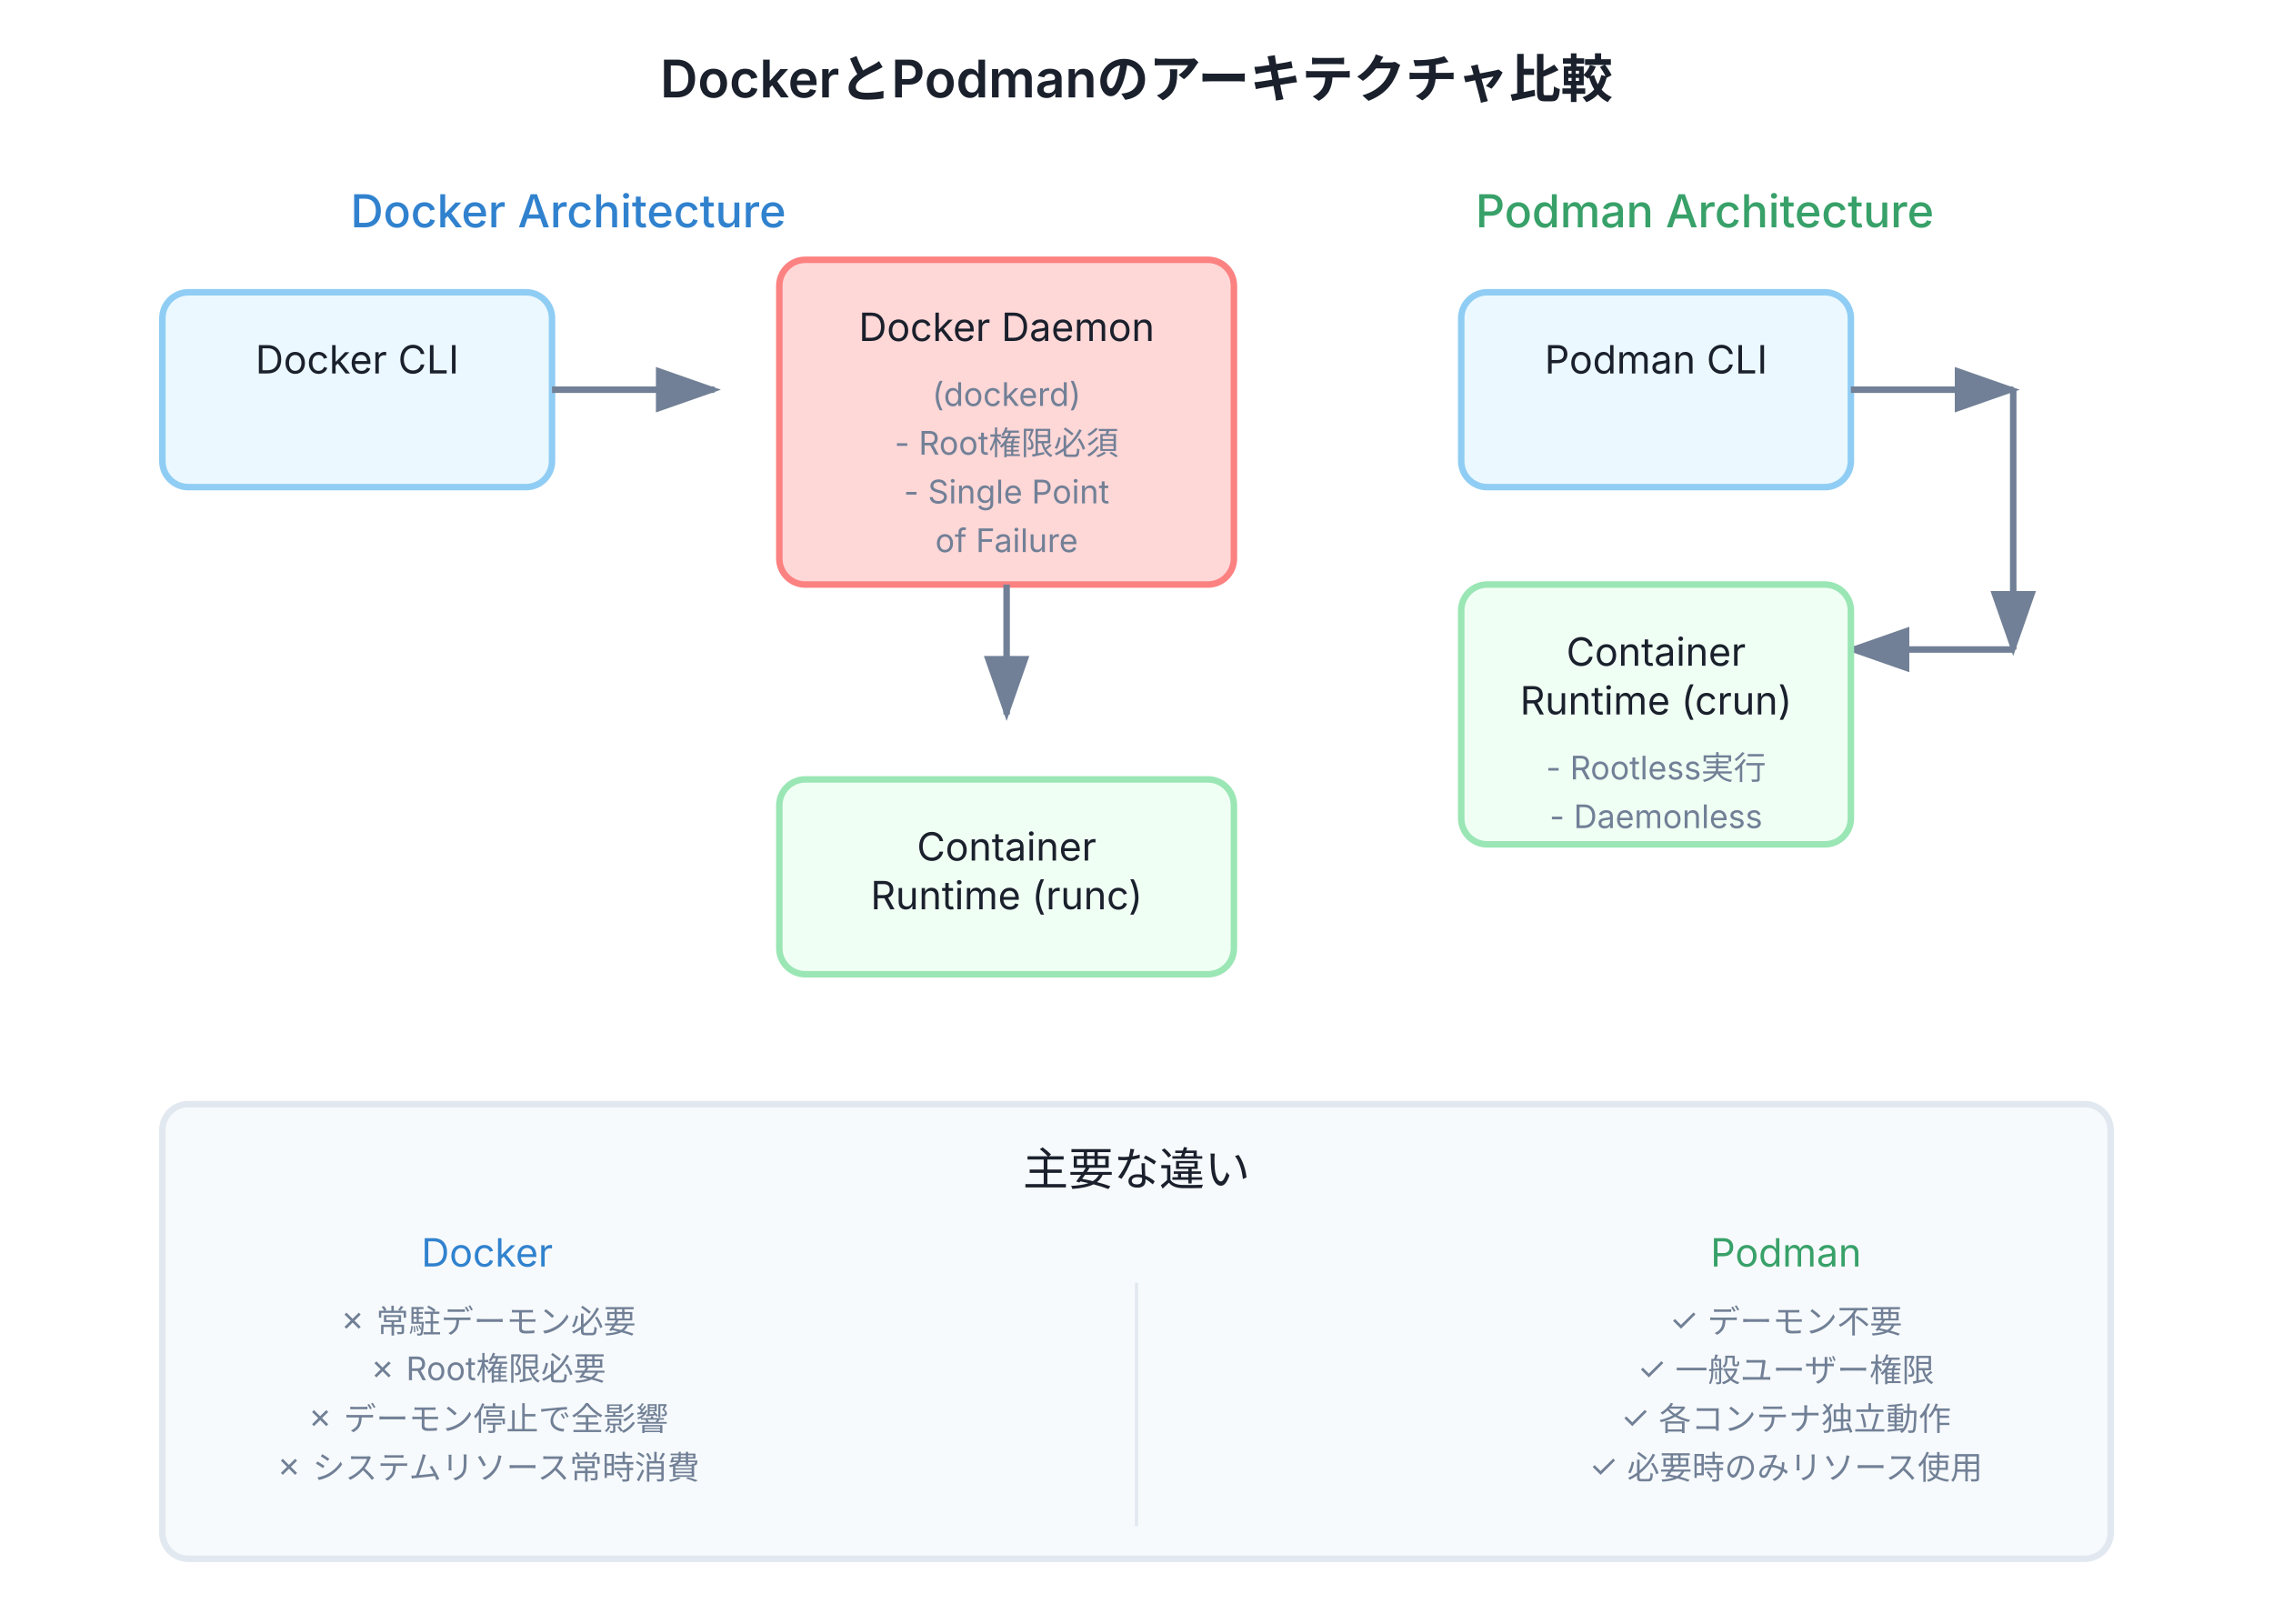
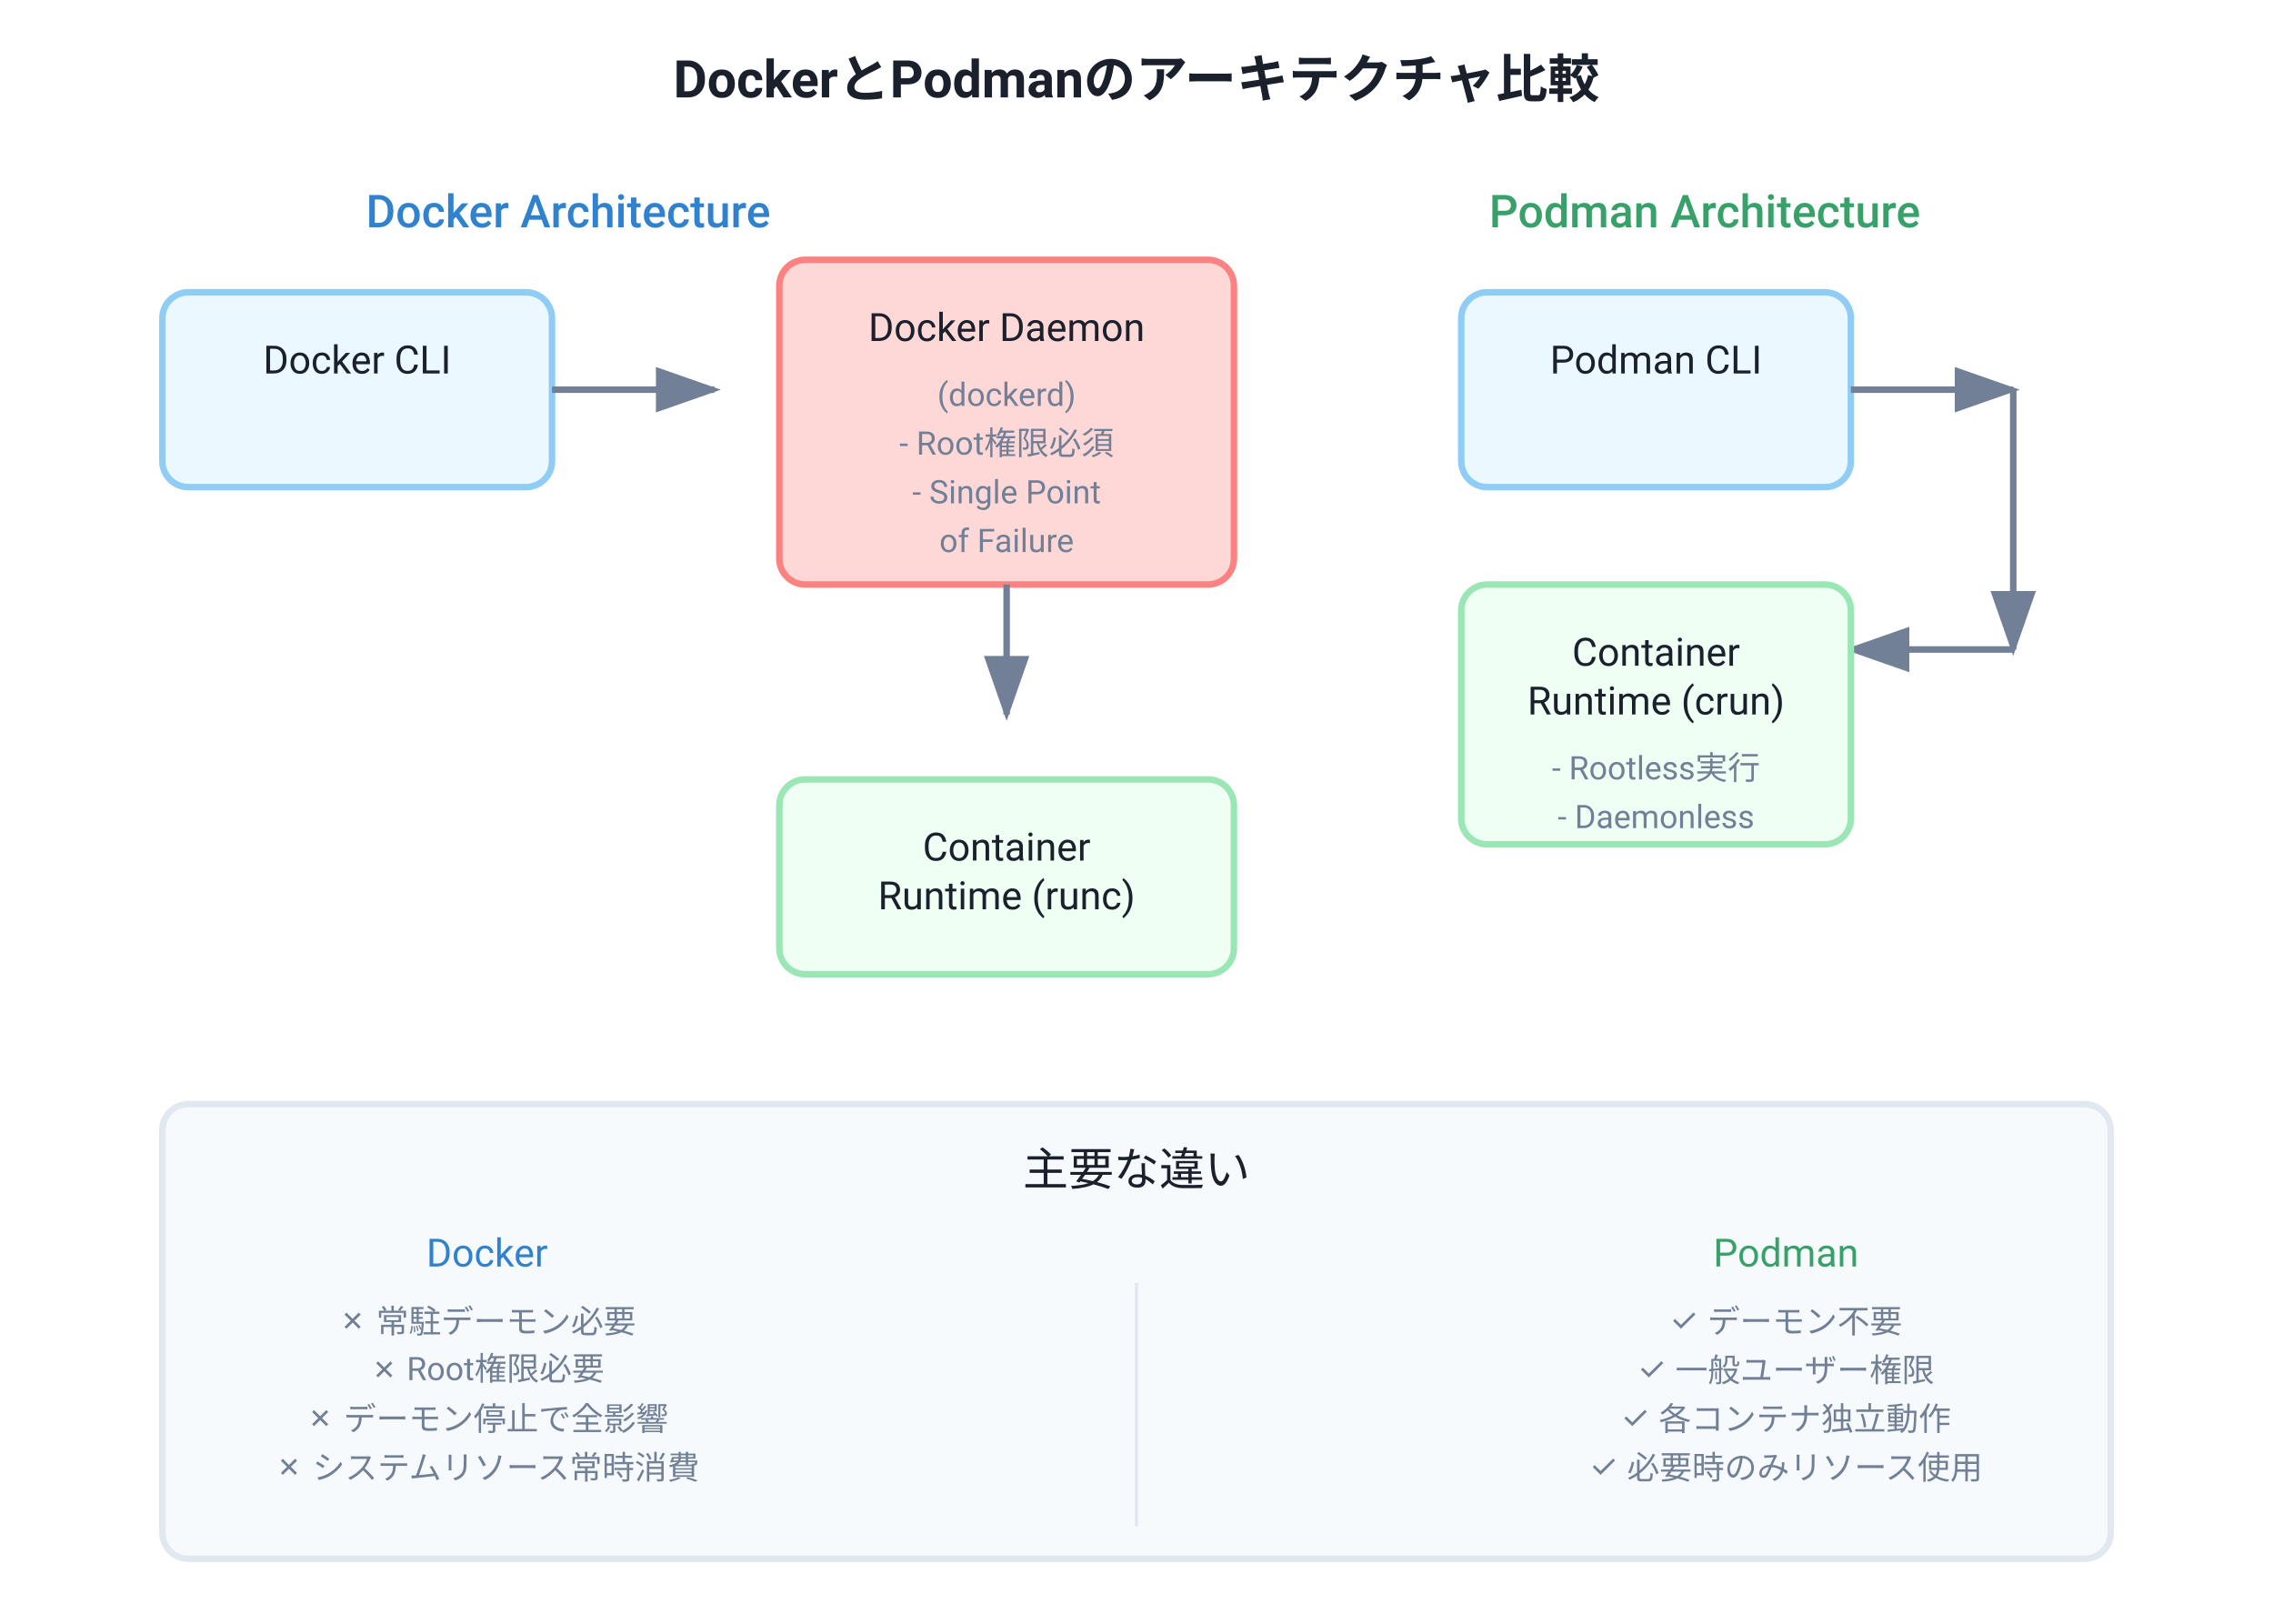
<svg xmlns="http://www.w3.org/2000/svg" width="700" height="500" viewBox="0 0 700 500">
  <defs>
    <style>
-       .title { font: 600 16px Inter, sans-serif; fill: var(--color-text-primary, #1a202c); text-anchor: middle; }
-       .subtitle { font: 500 14px Inter, sans-serif; fill: var(--color-text-primary, #1a202c); text-anchor: middle; }
-       .label { font: 400 12px Inter, sans-serif; fill: var(--color-text-primary, #1a202c); text-anchor: middle; }
-       .note { font: 400 10px Inter, sans-serif; fill: var(--color-text-secondary, #718096); text-anchor: middle; }
+       .title { font: 600 16px -apple-system, BlinkMacSystemFont, 'Segoe UI', Roboto, 'Helvetica Neue', Arial, 'Noto Sans', sans-serif, 'Apple Color Emoji', 'Segoe UI Emoji', 'Segoe UI Symbol', 'Noto Color Emoji'; fill: var(--color-text-primary, #1a202c); text-anchor: middle; }
+       .subtitle { font: 500 14px -apple-system, BlinkMacSystemFont, 'Segoe UI', Roboto, 'Helvetica Neue', Arial, 'Noto Sans', sans-serif, 'Apple Color Emoji', 'Segoe UI Emoji', 'Segoe UI Symbol', 'Noto Color Emoji'; fill: var(--color-text-primary, #1a202c); text-anchor: middle; }
+       .label { font: 400 12px -apple-system, BlinkMacSystemFont, 'Segoe UI', Roboto, 'Helvetica Neue', Arial, 'Noto Sans', sans-serif, 'Apple Color Emoji', 'Segoe UI Emoji', 'Segoe UI Symbol', 'Noto Color Emoji'; fill: var(--color-text-primary, #1a202c); text-anchor: middle; }
+       .note { font: 400 10px -apple-system, BlinkMacSystemFont, 'Segoe UI', Roboto, 'Helvetica Neue', Arial, 'Noto Sans', sans-serif, 'Apple Color Emoji', 'Segoe UI Emoji', 'Segoe UI Symbol', 'Noto Color Emoji'; fill: var(--color-text-secondary, #718096); text-anchor: middle; }
      .box { fill: var(--color-bg-secondary, #f7fafc); stroke: var(--color-border, #e2e8f0); stroke-width: 2; rx: 8; }
      .cli-box { fill: var(--color-blue-50, #ebf8ff); stroke: var(--color-blue-200, #90cdf4); stroke-width: 2; rx: 8; }
      .daemon-box { fill: var(--color-red-50, #fed7d7); stroke: var(--color-red-200, #fc8181); stroke-width: 2; rx: 8; }
      .runtime-box { fill: var(--color-green-50, #f0fff4); stroke: var(--color-green-200, #9ae6b4); stroke-width: 2; rx: 8; }
      .arrow { stroke: var(--color-gray-600, #718096); stroke-width: 2; fill: none; marker-end: url(#arrowhead); }
      .docker-color { fill: var(--color-blue-600, #3182ce); }
      .podman-color { fill: var(--color-green-600, #38a169); }
    </style>
    <marker id="arrowhead" markerWidth="10" markerHeight="7" refX="9" refY="3.5" orient="auto">
      <polygon points="0 0, 10 3.5, 0 7" fill="var(--color-gray-600, #718096)" />
    </marker>
  </defs>
  <text x="350" y="30" class="title">DockerとPodmanのアーキテクチャ比較</text>
  <text x="175" y="70" class="subtitle docker-color">Docker Architecture</text>
  <rect x="50" y="90" width="120" height="60" class="cli-box" />
  <text x="110" y="115" class="label">Docker CLI</text>
  <line x1="170" y1="120" x2="220" y2="120" class="arrow" />
  <rect x="240" y="80" width="140" height="100" class="daemon-box" />
  <text x="310" y="105" class="label">Docker Daemon</text>
  <text x="310" y="125" class="note">(dockerd)</text>
  <text x="310" y="140" class="note">- Root権限必須</text>
  <text x="310" y="155" class="note">- Single Point</text>
  <text x="310" y="170" class="note">  of Failure</text>
  <line x1="310" y1="180" x2="310" y2="220" class="arrow" />
  <rect x="240" y="240" width="140" height="60" class="runtime-box" />
  <text x="310" y="265" class="label">Container</text>
  <text x="310" y="280" class="label">Runtime (runc)</text>
  <text x="525" y="70" class="subtitle podman-color">Podman Architecture</text>
  <rect x="450" y="90" width="120" height="60" class="cli-box" />
  <text x="510" y="115" class="label">Podman CLI</text>
  <line x1="570" y1="120" x2="620" y2="120" class="arrow" />
  <line x1="620" y1="120" x2="620" y2="200" class="arrow" />
  <line x1="620" y1="200" x2="570" y2="200" class="arrow" />
  <rect x="450" y="180" width="120" height="80" class="runtime-box" />
  <text x="510" y="205" class="label">Container</text>
  <text x="510" y="220" class="label">Runtime (crun)</text>
  <text x="510" y="240" class="note">- Rootless実行</text>
  <text x="510" y="255" class="note">- Daemonless</text>
  <rect x="50" y="340" width="600" height="140" class="box" />
  <text x="350" y="365" class="subtitle">主要な違い</text>
  <text x="150" y="390" class="label docker-color">Docker</text>
  <text x="150" y="410" class="note">✗ 常駐デーモン必要</text>
  <text x="150" y="425" class="note">✗ Root権限必要</text>
  <text x="150" y="440" class="note">✗ デーモン停止で全影響</text>
  <text x="150" y="455" class="note">✗ システムリソース常時消費</text>
  <text x="550" y="390" class="label podman-color">Podman</text>
  <text x="550" y="410" class="note">✓ デーモン不要</text>
  <text x="550" y="425" class="note">✓ 一般ユーザー権限</text>
  <text x="550" y="440" class="note">✓ 各コンテナ独立動作</text>
  <text x="550" y="455" class="note">✓ 必要時のみリソース使用</text>
  <line x1="350" y1="395" x2="350" y2="470" stroke="var(--color-border, #e2e8f0)" stroke-width="1" />
</svg>
